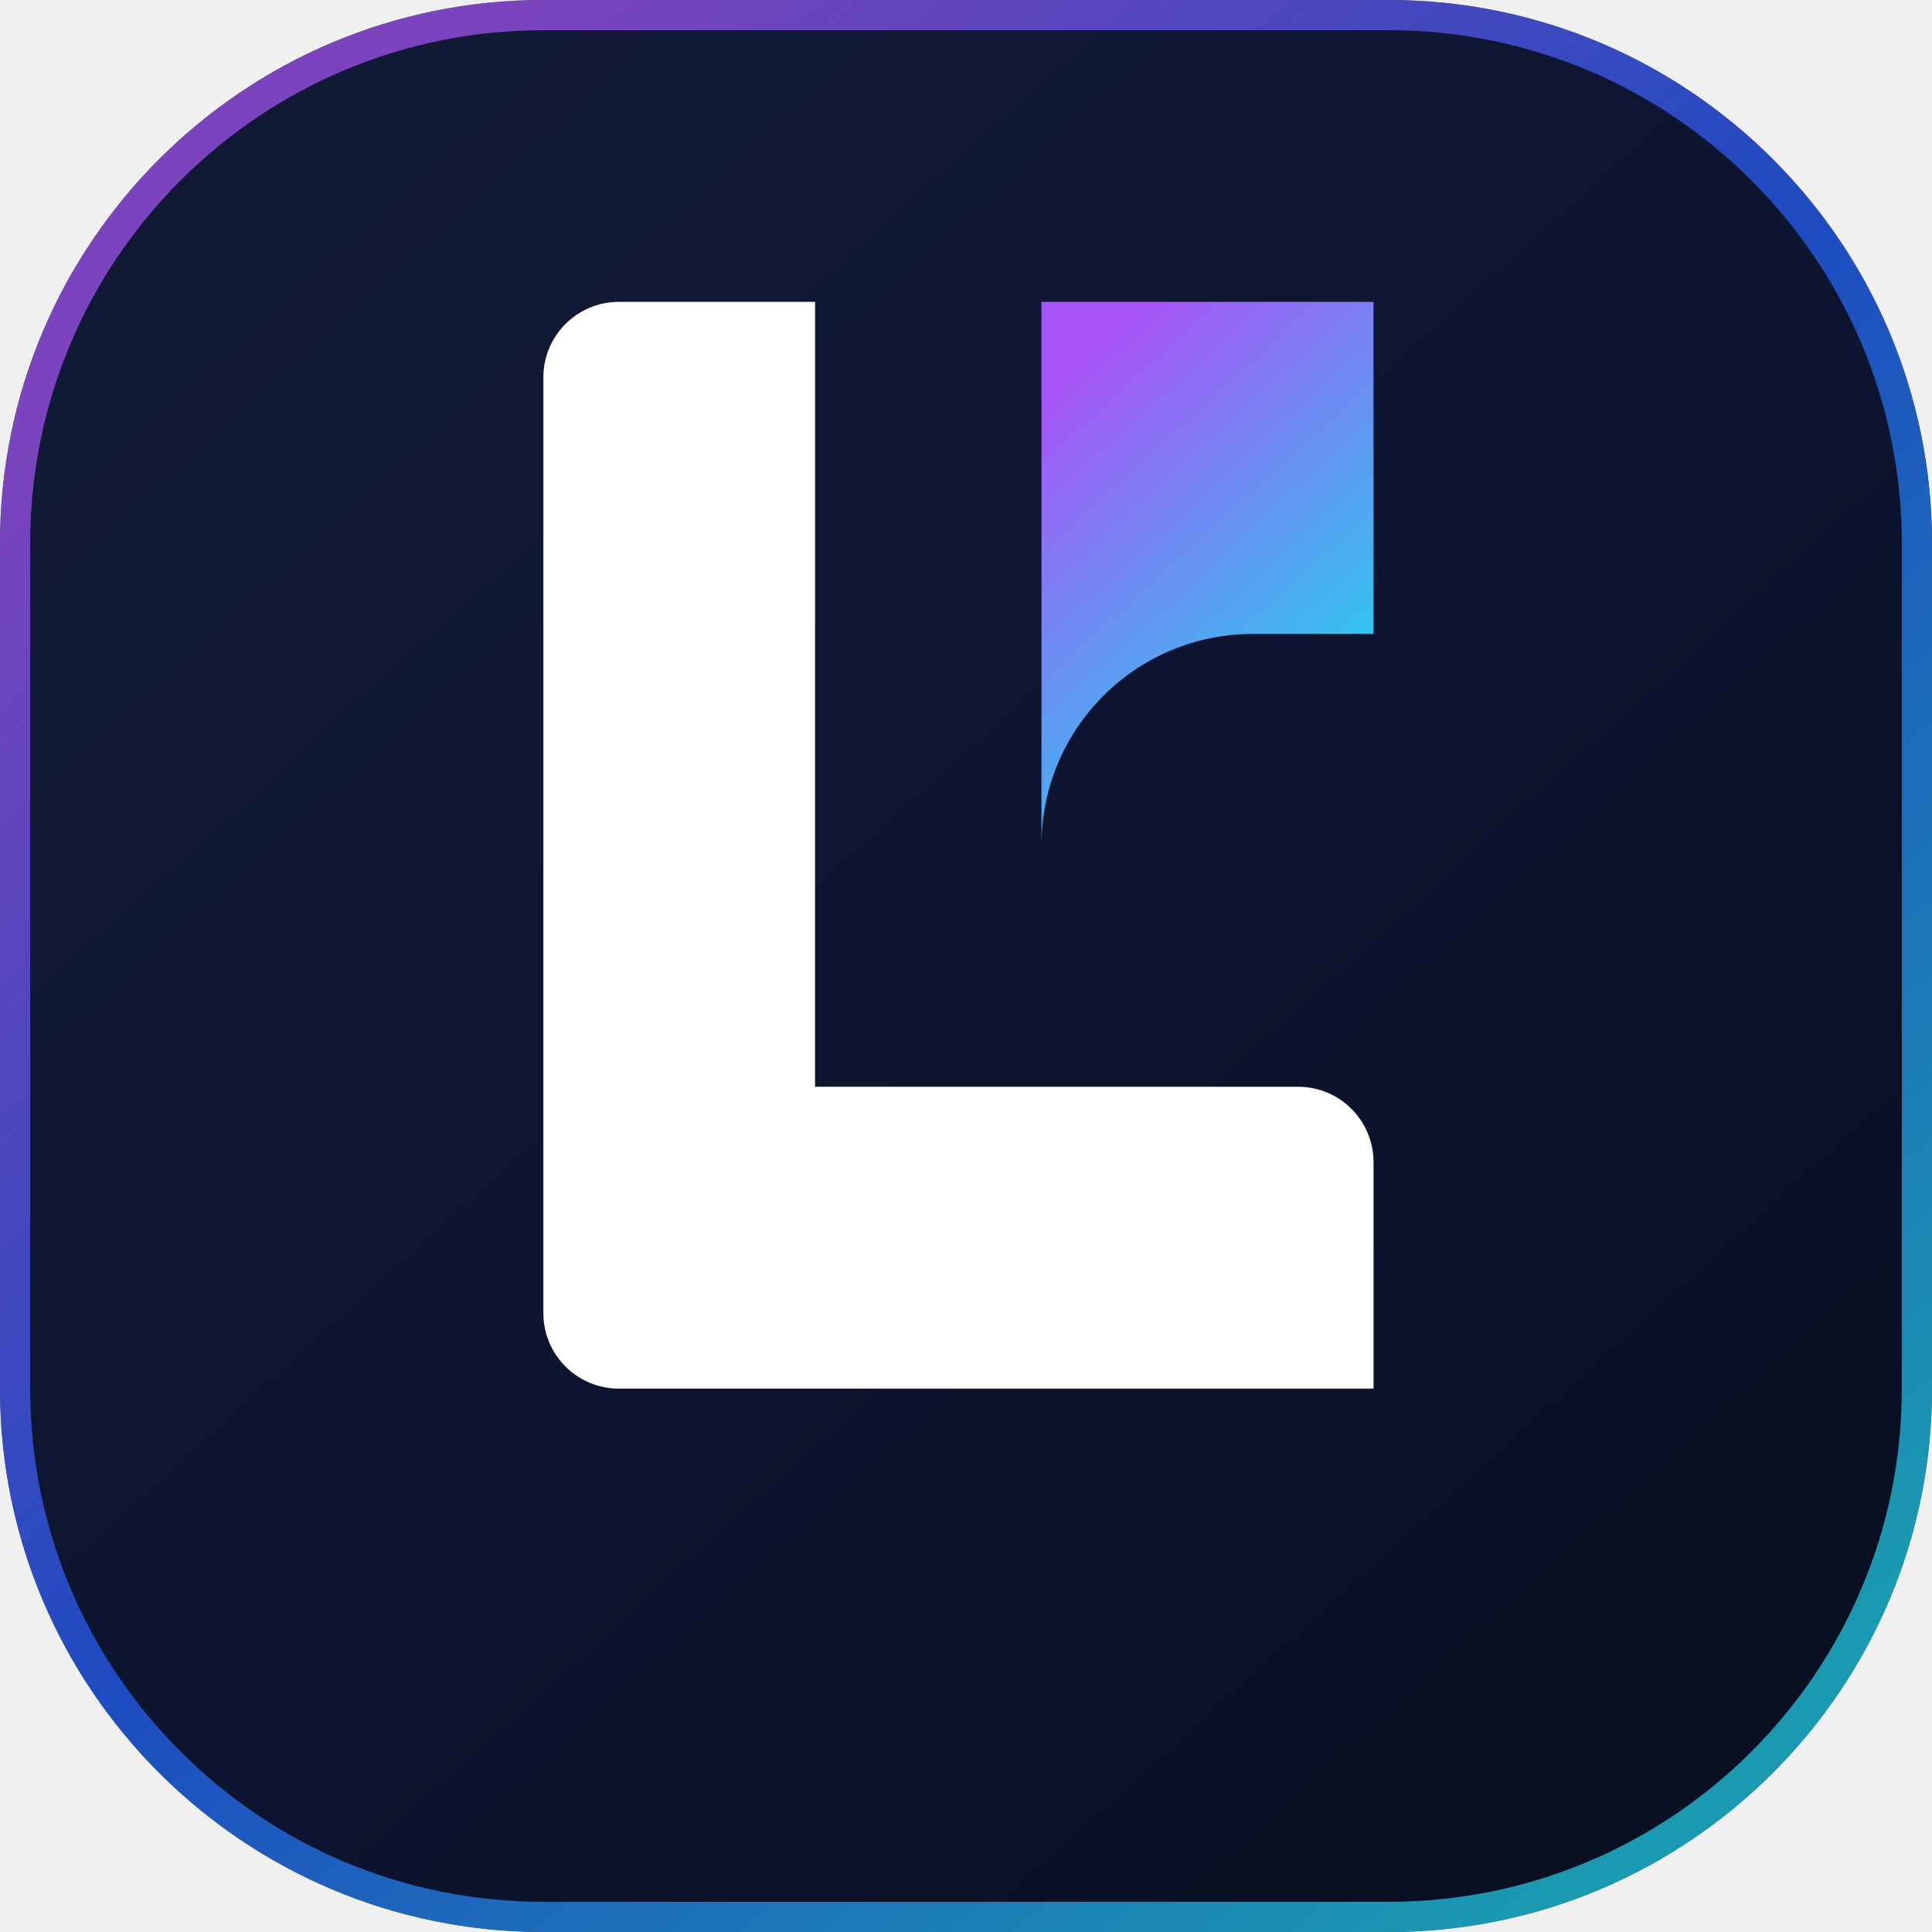
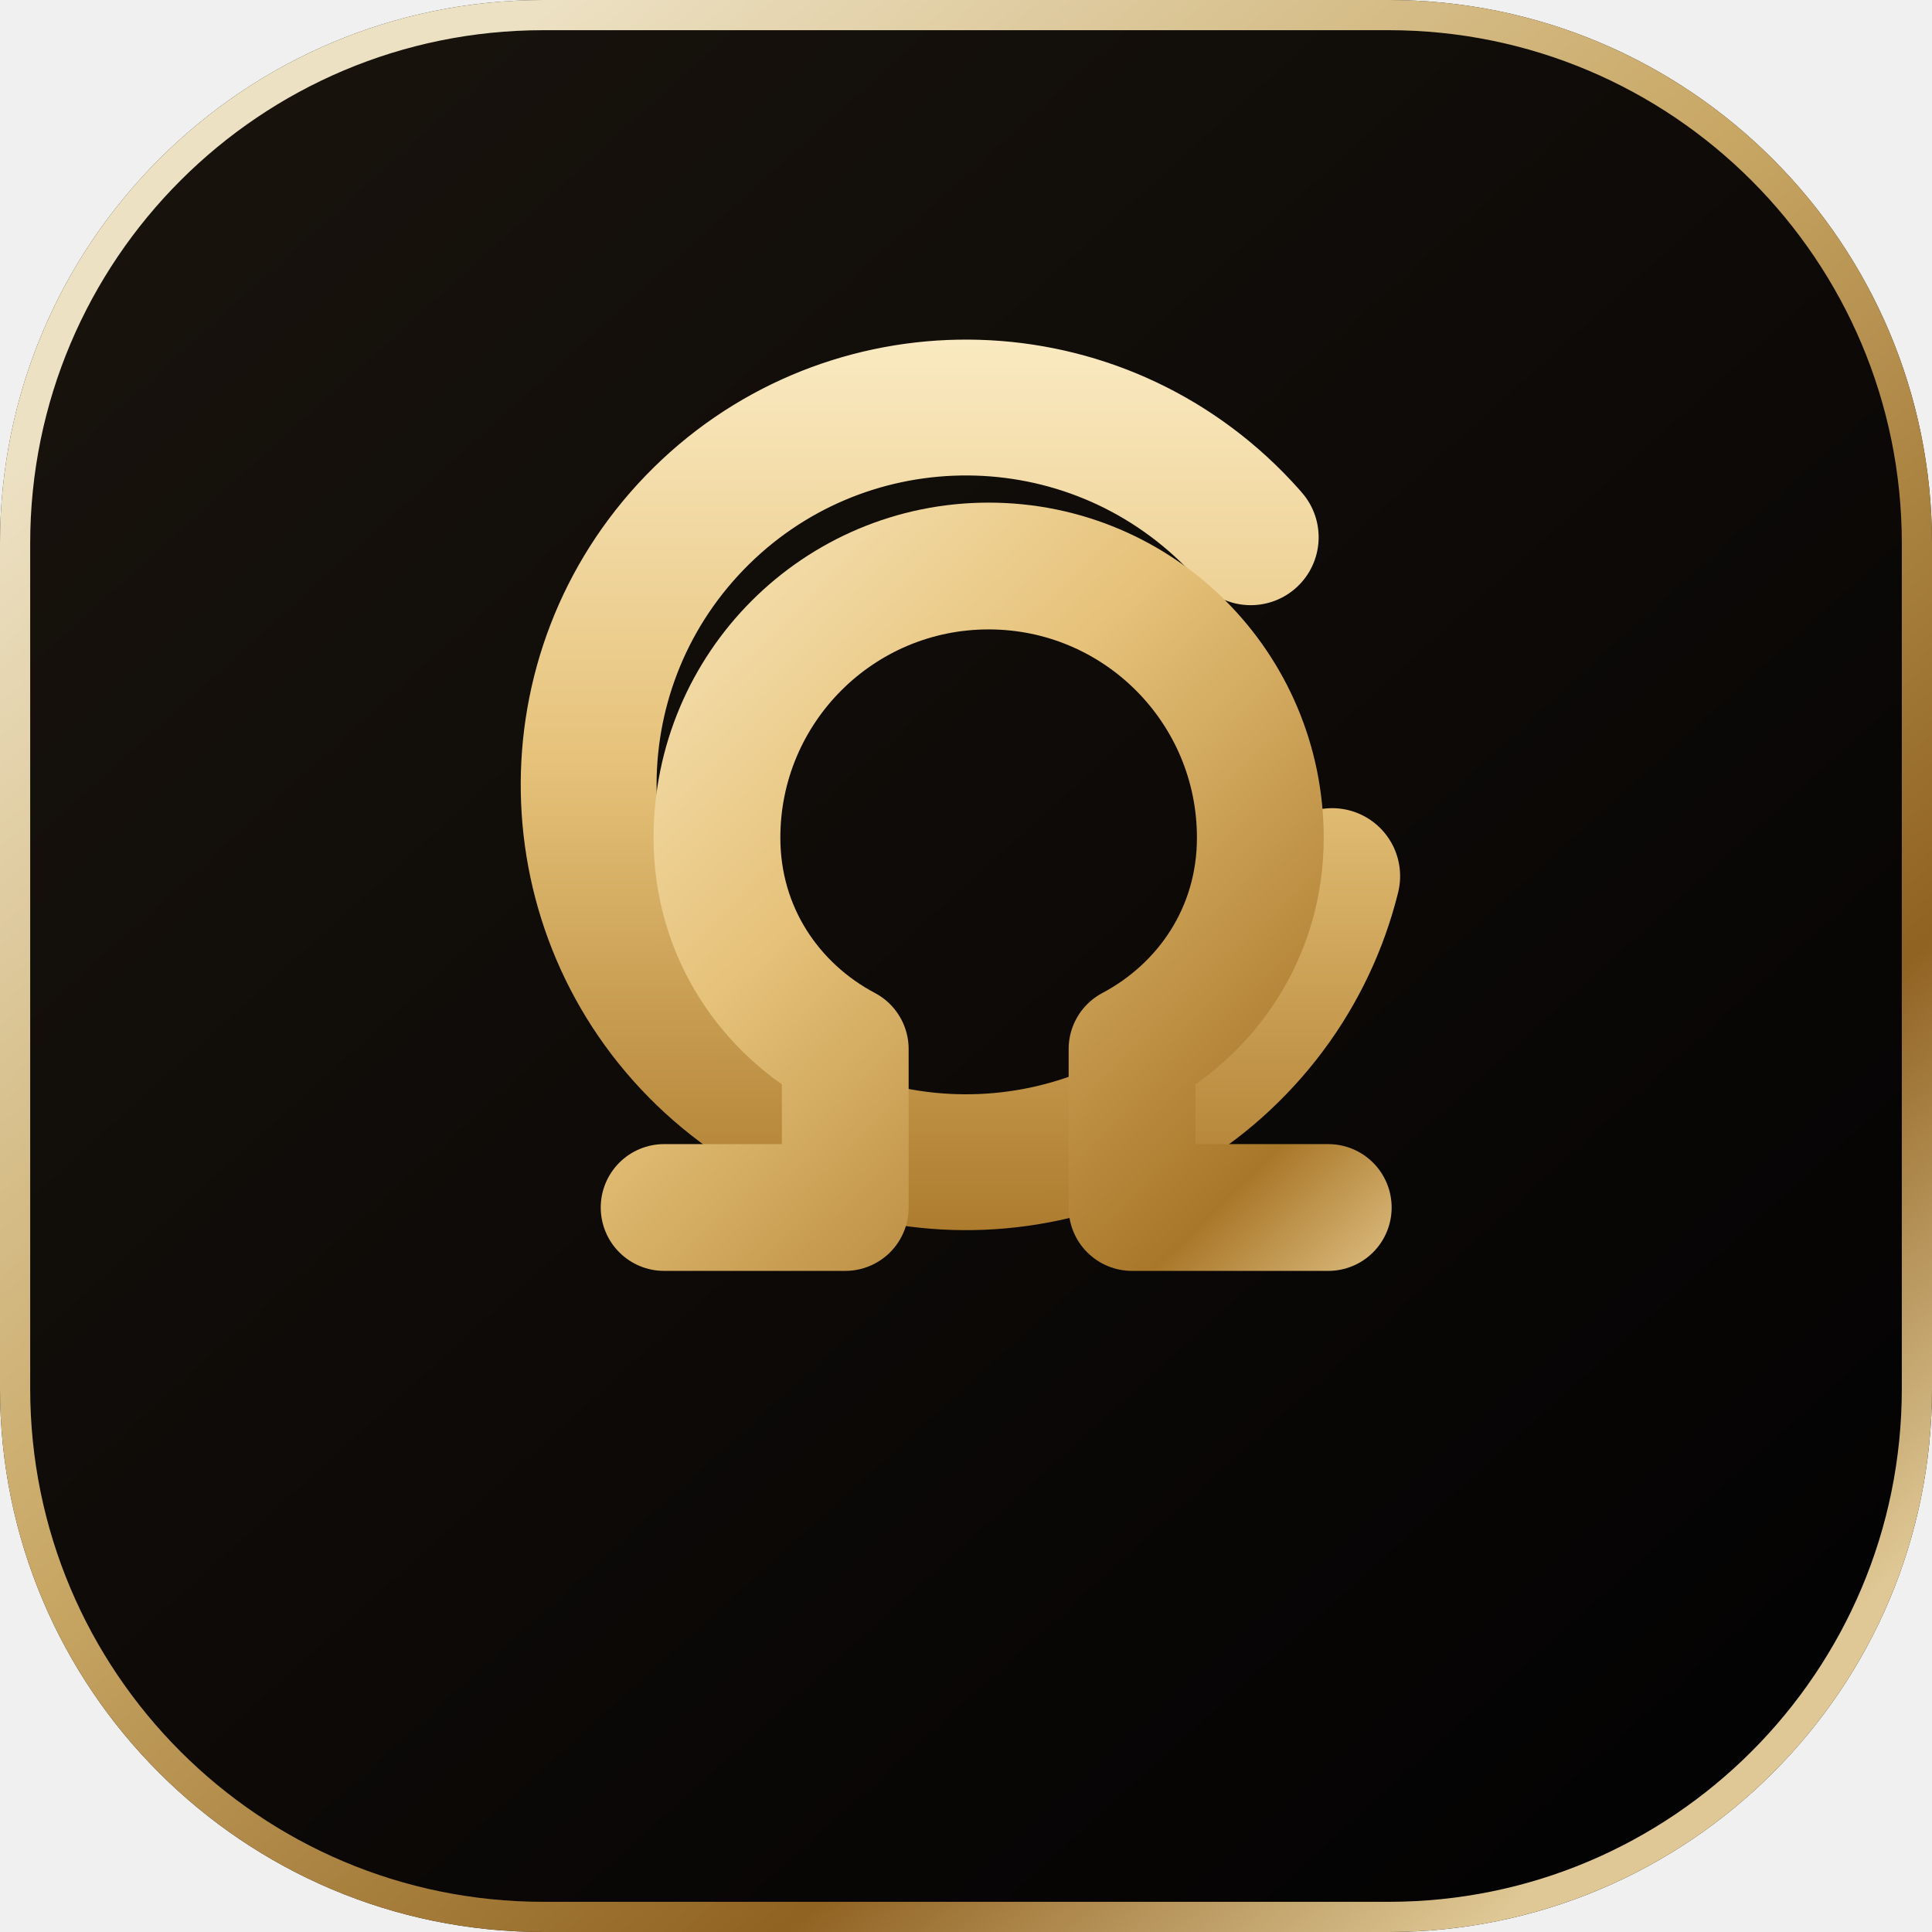
<svg xmlns="http://www.w3.org/2000/svg" width="64" height="64" viewBox="0 0 64 64" fill="none">
  <rect width="64" height="64" rx="18" fill="url(#bg)" />
-   <rect x="0.5" y="0.5" width="63" height="63" rx="17.5" stroke="url(#stroke)" stroke-opacity="0.7" />
-   <path d="M18 12.5C18 11.119 19.119 10 20.5 10H27V36H43C44.381 36 45.5 37.119 45.5 38.5V46H20.5C19.119 46 18 44.881 18 43.5V12.5Z" fill="white" />
-   <path d="M34.5 10H45.5V21H41.5C37.634 21 34.5 24.134 34.5 28V10Z" fill="url(#cut)" />
+   <rect x="0.5" y="0.5" width="63" height="63" rx="17.5" stroke="url(#stroke)" stroke-opacity="0.92" />
+   <circle cx="32" cy="26" r="12.5" stroke="url(#omega)" stroke-width="4.5" stroke-linecap="round" stroke-dasharray="60 12" transform="rotate(44 32 26)" />
+   <path d="M22 40H28V34.75C25.519 33.435 23.75 30.89 23.75 27.75C23.75 22.779 27.779 18.75 32.75 18.75C37.721 18.75 41.75 22.779 41.75 27.75C41.75 30.89 39.981 33.435 37.5 34.75V40H44" stroke="url(#omega)" stroke-width="4.2" stroke-linecap="round" stroke-linejoin="round" />
  <defs>
    <linearGradient id="bg" x1="9" y1="6" x2="56" y2="58" gradientUnits="userSpaceOnUse">
-       <stop stop-color="#111A34" />
-       <stop offset="0.56" stop-color="#0D1430" />
-       <stop offset="1" stop-color="#091022" />
+       <stop stop-color="#17120C" />
+       <stop offset="0.56" stop-color="#0C0907" />
+       <stop offset="1" stop-color="#040303" />
    </linearGradient>
    <linearGradient id="stroke" x1="11" y1="6" x2="56" y2="58" gradientUnits="userSpaceOnUse">
-       <stop stop-color="#A855F7" />
-       <stop offset="0.48" stop-color="#2563FF" />
-       <stop offset="1" stop-color="#22D3EE" />
+       <stop stop-color="#FFF4D4" />
+       <stop offset="0.42" stop-color="#D9B56D" />
+       <stop offset="0.78" stop-color="#9C6B25" />
+       <stop offset="1" stop-color="#F2D9A2" />
    </linearGradient>
-     <linearGradient id="cut" x1="36" y1="12" x2="46" y2="23" gradientUnits="userSpaceOnUse">
-       <stop stop-color="#A855F7" />
-       <stop offset="1" stop-color="#22D3EE" />
+     <linearGradient id="omega" x1="18" y1="14" x2="47" y2="44" gradientUnits="userSpaceOnUse">
+       <stop stop-color="#FFF4D4" />
+       <stop offset="0.42" stop-color="#E6C27A" />
+       <stop offset="0.82" stop-color="#A97729" />
+       <stop offset="1" stop-color="#F1D8A1" />
    </linearGradient>
  </defs>
</svg>
